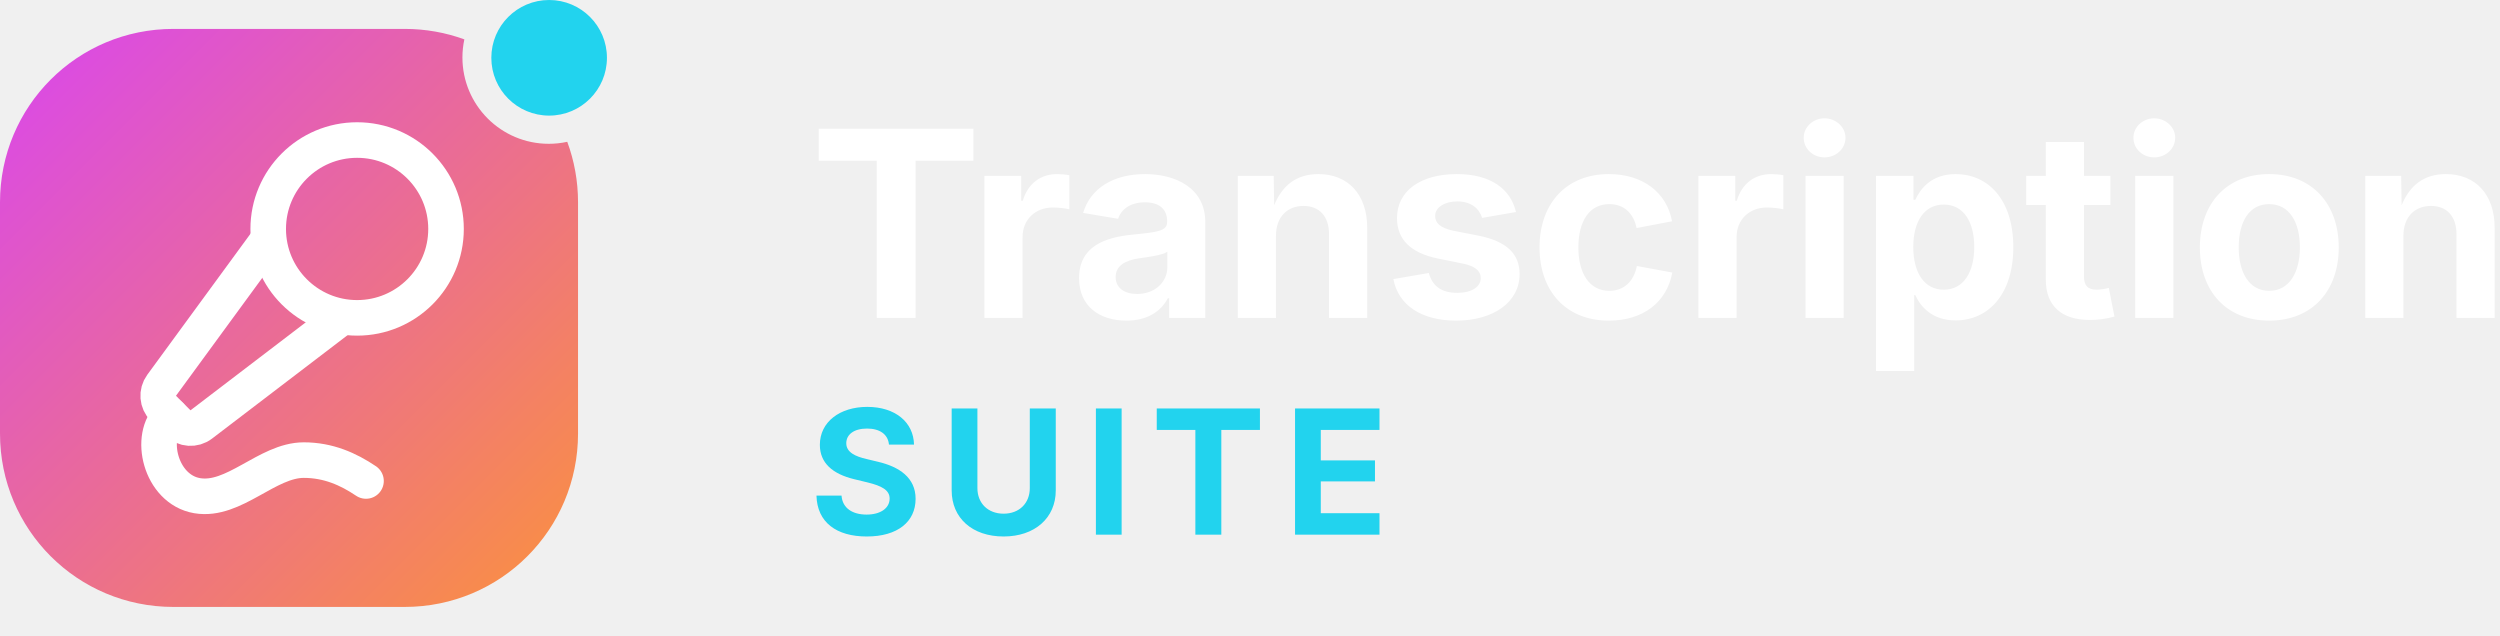
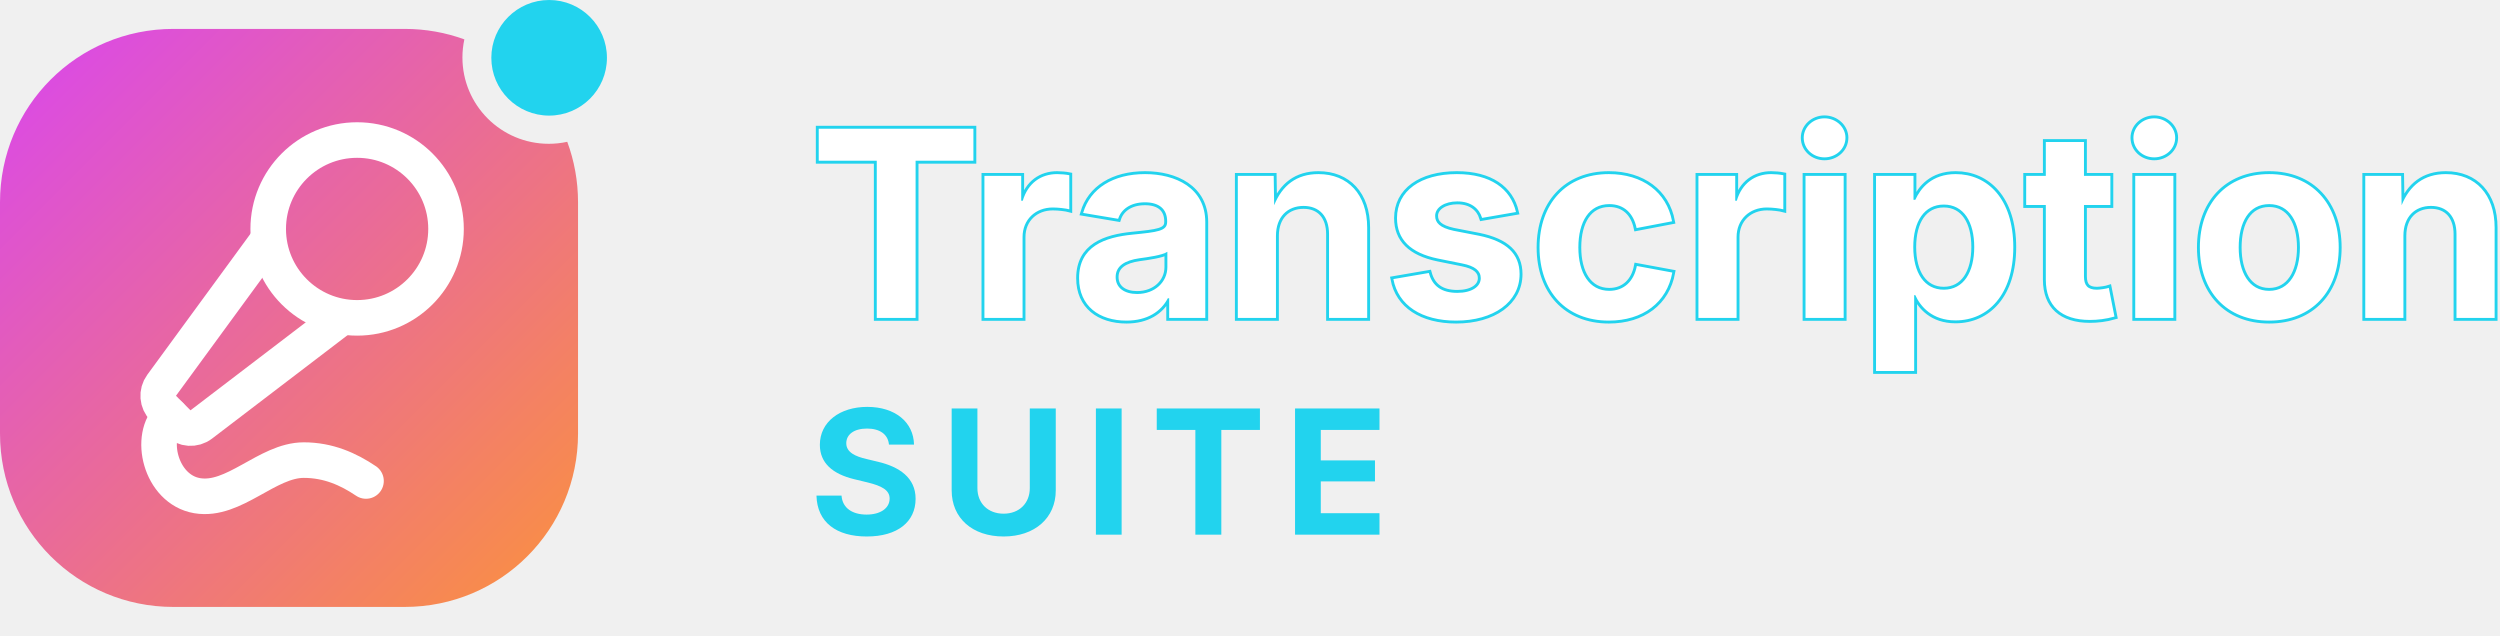
<svg xmlns="http://www.w3.org/2000/svg" xmlns:xlink="http://www.w3.org/1999/xlink" width="173" height="44" viewBox="0 0 173 44" fill="none" version="1.1" id="svg5">
  <defs id="defs2">
+     <linearGradient id="linearGradient2">
+       <stop style="stop-color:#ffffff;stop-opacity:1;" offset="0" id="stop3" />
+       <stop style="stop-color:#ffffff;stop-opacity:0;" offset="1" id="stop4" />
+     </linearGradient>
    <linearGradient id="ts-logo-icon-gradient" x1="0" y1="4" x2="40" y2="44" gradientUnits="userSpaceOnUse">
      <stop stop-color="#D946EF" id="stop1" />
      <stop offset="1" stop-color="#FB923C" id="stop2" />
    </linearGradient>
    <linearGradient xlink:href="#ts-logo-icon-gradient" id="linearGradient1" gradientUnits="userSpaceOnUse" x1="0" y1="4" x2="40" y2="44" gradientTransform="translate(0,-2.000003)" />
+     <linearGradient xlink:href="#linearGradient2" id="linearGradient4" x1="56.659" y1="16.929" x2="172.631" y2="16.929" gradientUnits="userSpaceOnUse" />
  </defs>
  <path id="rect2-9" style="fill:url(#linearGradient1)" d="m 12,2 c -6.648,0 -12,5.352 -12,12 v 16 c 0,6.648 5.352,12 12,12 h 16 c 6.648,0 12,-5.352 12,-12 v -16 c 0,-1.474 -0.264,-2.885 -0.746,-4.187 A 5.975,5.975 0 0 1 37.975,9.951 5.975,5.975 0 0 1 32,3.975 a 5.975,5.975 0 0 1 0.133,-1.25 C 30.846,2.255 29.454,2 28,2 Z" />
  <g transform="matrix(1.230483,0,0,1.230483,5.024889,7.229702)" stroke="#ffffff" stroke-width="2" stroke-linecap="round" stroke-linejoin="round" id="g3-2">
    <path d="m 11,7.601 -5.994,8.19 a 1,1 0 0 0 0.1,1.298 l 0.817,0.818 a 1,1 0 0 0 1.314,0.087 L 15.09,12" id="path2" />
    <path d="M 16.5,21.174 C 15.5,20.5 14.372,20 13,20 10.942,20 9.072,22.356 7,22 4.928,21.644 4.225,18.631 5.5,17.5" id="path3" />
    <circle cx="16" cy="7" r="5" id="circle3" />
  </g>
  <circle cx="38" cy="4" fill="#22d3ee" stroke="#0F172A" stroke-width="2" id="circle4-0" style="stroke:none" r="4" />
-   <text x="56" y="22" fill="#ffffff" font-family="Inter, sans-serif" font-size="18px" font-weight="700" id="text4">Transcription</text>
+   <text x="56" y="22" fill="#ffffff" font-family="Inter, sans-serif" font-size="18px" font-weight="700" id="text4" style="fill:#ffffff;fill-opacity:1;stroke:#22d3ee;stroke-opacity:1;stroke-width:0.4;stroke-dasharray:none;paint-order:markers stroke fill">Transcription</text>
  <text x="56" y="37" fill="#22d3ee" font-family="Inter, sans-serif" font-size="12px" font-weight="700" letter-spacing="1.2" id="text5">SUITE</text>
</svg>
